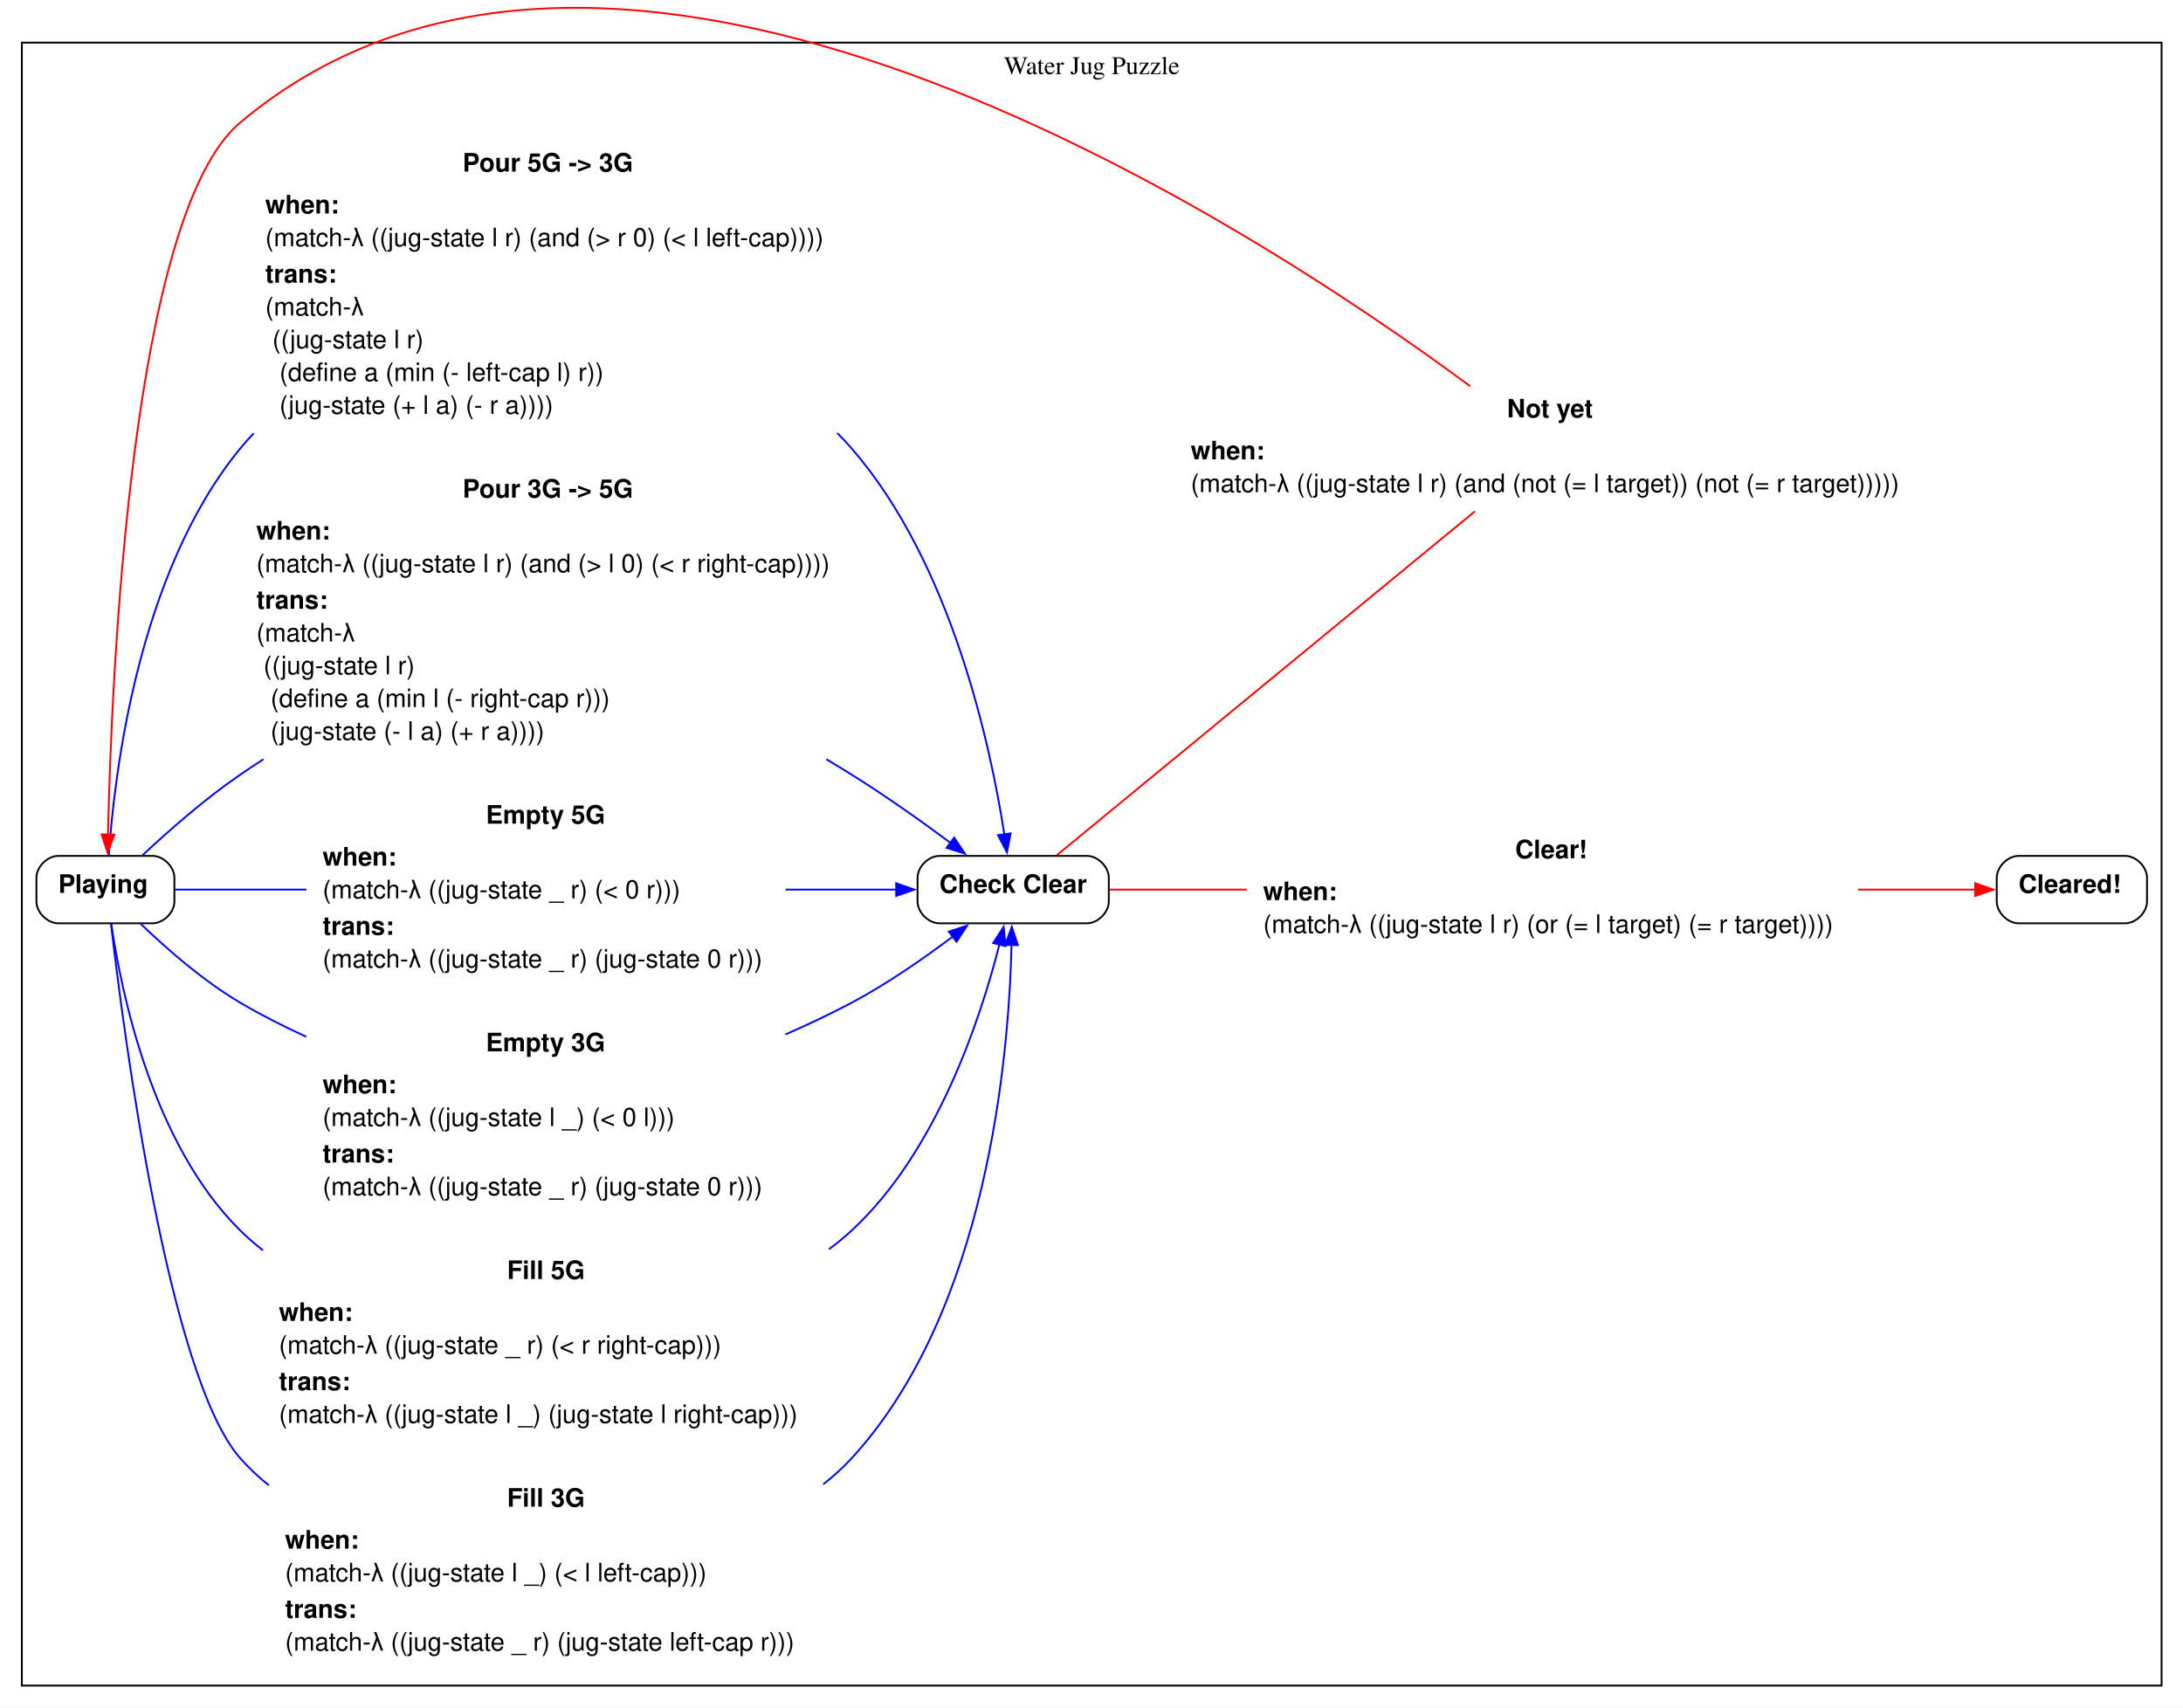
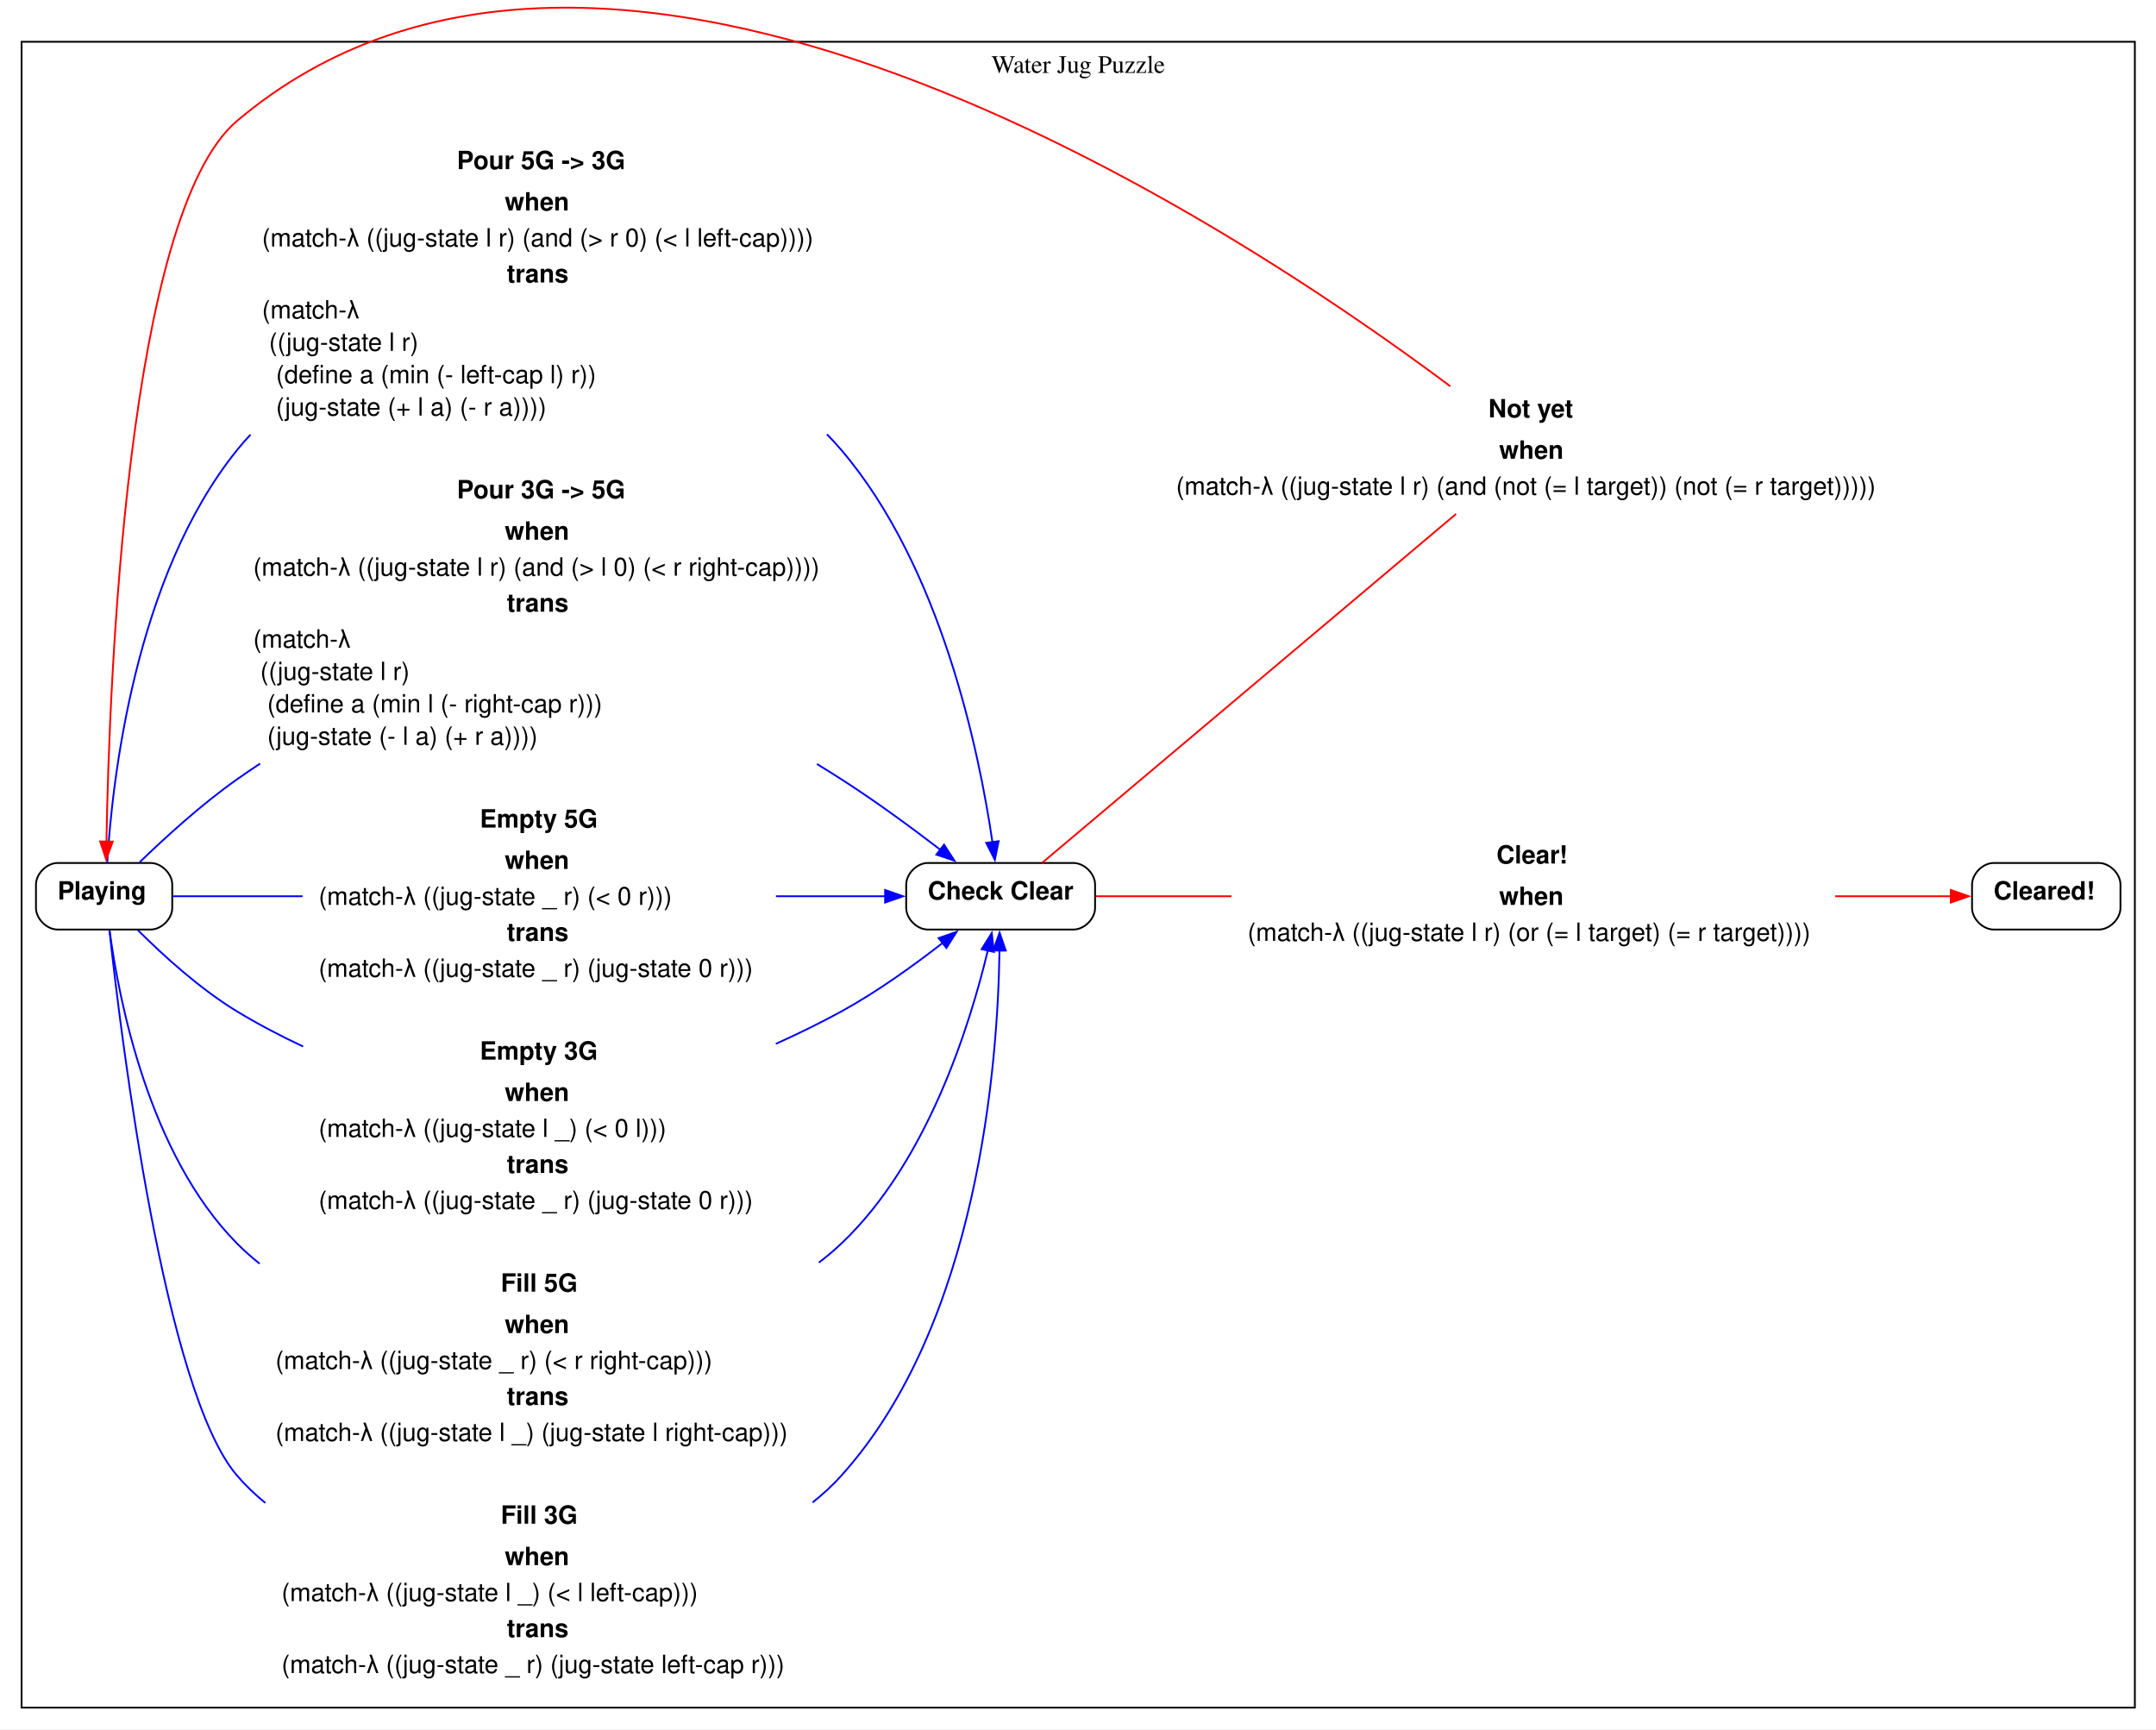
- <svg xmlns="http://www.w3.org/2000/svg" width="1598pt" height="1250pt" viewBox="0.00 0.00 1598.00 1250.00">
-   <g id="graph0" class="graph" transform="scale(1.33333 1.33333) rotate(0) translate(4 933.4)">
-     <polygon fill="white" stroke="none" points="-4,4 -4,-933.4 1194.75,-933.4 1194.75,4 -4,4" />
+ <svg xmlns="http://www.w3.org/2000/svg" width="1598pt" height="1282pt" viewBox="0.00 0.00 1598.00 1282.00">
+   <g id="graph0" class="graph" transform="scale(1.33333 1.33333) rotate(0) translate(4 957.22)">
+     <polygon fill="white" stroke="none" points="-4,4 -4,-957.22 1194.75,-957.22 1194.75,4 -4,4" />
    <g id="clust1" class="cluster">
-       <polygon fill="none" stroke="black" points="8,-8 8,-910 1182.75,-910 1182.75,-8 8,-8" />
-       <text xml:space="preserve" text-anchor="middle" x="595.38" y="-892.7" font-family="Times,serif" font-size="14.00">Water Jug Puzzle</text>
+       <polygon fill="none" stroke="black" points="8,-8 8,-934 1182.75,-934 1182.75,-8 8,-8" />
+       <text xml:space="preserve" text-anchor="middle" x="595.38" y="-916.7" font-family="Times,serif" font-size="14.00">Water Jug Puzzle</text>
    </g>
    <g id="node1" class="node">
-       <path fill="white" stroke="black" d="M79.75,-463.5C79.75,-463.5 28,-463.5 28,-463.5 22,-463.5 16,-457.5 16,-451.5 16,-451.5 16,-438.5 16,-438.5 16,-432.5 22,-426.5 28,-426.5 28,-426.5 79.75,-426.5 79.75,-426.5 85.75,-426.5 91.75,-432.5 91.75,-438.5 91.75,-438.5 91.75,-451.5 91.75,-451.5 91.75,-457.5 85.75,-463.5 79.75,-463.5" />
-       <text xml:space="preserve" text-anchor="start" x="28" y="-443.2" font-family="Helvetica,Arial,sans-serif" font-weight="bold" font-size="14.00">Playing</text>
+       <path fill="white" stroke="black" d="M79.75,-477.5C79.75,-477.5 28,-477.5 28,-477.5 22,-477.5 16,-471.5 16,-465.5 16,-465.5 16,-452.5 16,-452.5 16,-446.5 22,-440.5 28,-440.5 28,-440.5 79.75,-440.5 79.75,-440.5 85.75,-440.5 91.75,-446.5 91.75,-452.5 91.75,-452.5 91.75,-465.5 91.75,-465.5 91.75,-471.5 85.75,-477.5 79.75,-477.5" />
+       <text xml:space="preserve" text-anchor="start" x="28" y="-457.2" font-family="Helvetica,Arial,sans-serif" font-weight="bold" font-size="14.00">Playing</text>
    </g>
    <g id="node2" class="node">
-       <text xml:space="preserve" text-anchor="start" x="274.38" y="-106.2" font-family="Helvetica,Arial,sans-serif" font-weight="bold" font-size="14.00">Fill 3G</text>
-       <text xml:space="preserve" text-anchor="start" x="152.5" y="-83.2" font-family="Helvetica,Arial,sans-serif" font-weight="bold" font-size="14.00">when:</text>
-       <text xml:space="preserve" text-anchor="start" x="152.5" y="-65.2" font-family="Helvetica,Arial,sans-serif" font-size="14.00">(match-λ ((jug-state l _) (&lt; l left-cap)))</text>
-       <text xml:space="preserve" text-anchor="start" x="152.5" y="-45.2" font-family="Helvetica,Arial,sans-serif" font-weight="bold" font-size="14.00">trans:</text>
+       <text xml:space="preserve" text-anchor="start" x="274.38" y="-110.2" font-family="Helvetica,Arial,sans-serif" font-weight="bold" font-size="14.00">Fill 3G</text>
+       <text xml:space="preserve" text-anchor="start" x="276.62" y="-87.2" font-family="Helvetica,Arial,sans-serif" font-weight="bold" font-size="14.00">when</text>
+       <text xml:space="preserve" text-anchor="start" x="152.5" y="-67.2" font-family="Helvetica,Arial,sans-serif" font-size="14.00">(match-λ ((jug-state l _) (&lt; l left-cap)))</text>
+       <text xml:space="preserve" text-anchor="start" x="277.75" y="-47.2" font-family="Helvetica,Arial,sans-serif" font-weight="bold" font-size="14.00">trans</text>
      <text xml:space="preserve" text-anchor="start" x="152.5" y="-27.2" font-family="Helvetica,Arial,sans-serif" font-size="14.00">(match-λ ((jug-state _ r) (jug-state left-cap r)))</text>
    </g>
    <g id="edge1" class="edge">
-       <path fill="none" stroke="blue" d="M56.95,-426.18C63.95,-365.71 88.52,-177.76 127.75,-133 132.55,-127.52 137.88,-122.52 143.59,-117.95" />
+       <path fill="none" stroke="blue" d="M56.84,-440.03C63.58,-378.16 87.63,-183.57 127.75,-137 132.52,-131.46 137.82,-126.39 143.52,-121.75" />
    </g>
    <g id="node3" class="node">
-       <text xml:space="preserve" text-anchor="start" x="274.38" y="-231.2" font-family="Helvetica,Arial,sans-serif" font-weight="bold" font-size="14.00">Fill 5G</text>
-       <text xml:space="preserve" text-anchor="start" x="149.12" y="-208.2" font-family="Helvetica,Arial,sans-serif" font-weight="bold" font-size="14.00">when:</text>
-       <text xml:space="preserve" text-anchor="start" x="149.12" y="-190.2" font-family="Helvetica,Arial,sans-serif" font-size="14.00">(match-λ ((jug-state _ r) (&lt; r right-cap)))</text>
-       <text xml:space="preserve" text-anchor="start" x="149.12" y="-170.2" font-family="Helvetica,Arial,sans-serif" font-weight="bold" font-size="14.00">trans:</text>
-       <text xml:space="preserve" text-anchor="start" x="149.12" y="-152.2" font-family="Helvetica,Arial,sans-serif" font-size="14.00">(match-λ ((jug-state l _) (jug-state l right-cap)))</text>
+       <text xml:space="preserve" text-anchor="start" x="274.38" y="-239.2" font-family="Helvetica,Arial,sans-serif" font-weight="bold" font-size="14.00">Fill 5G</text>
+       <text xml:space="preserve" text-anchor="start" x="276.62" y="-216.2" font-family="Helvetica,Arial,sans-serif" font-weight="bold" font-size="14.00">when</text>
+       <text xml:space="preserve" text-anchor="start" x="149.12" y="-196.2" font-family="Helvetica,Arial,sans-serif" font-size="14.00">(match-λ ((jug-state _ r) (&lt; r right-cap)))</text>
+       <text xml:space="preserve" text-anchor="start" x="277.75" y="-176.2" font-family="Helvetica,Arial,sans-serif" font-weight="bold" font-size="14.00">trans</text>
+       <text xml:space="preserve" text-anchor="start" x="149.12" y="-156.2" font-family="Helvetica,Arial,sans-serif" font-size="14.00">(match-λ ((jug-state l _) (jug-state l right-cap)))</text>
    </g>
    <g id="edge3" class="edge">
-       <path fill="none" stroke="blue" d="M57.13,-426.06C62.53,-388.84 79.57,-305.66 127.75,-258 131.72,-254.08 135.95,-250.39 140.39,-246.94" />
+       <path fill="none" stroke="blue" d="M56.91,-440.09C61.97,-402.08 78.49,-315.76 127.75,-266 131.69,-262.02 135.9,-258.28 140.33,-254.76" />
    </g>
    <g id="node4" class="node">
-       <text xml:space="preserve" text-anchor="start" x="262.75" y="-356.2" font-family="Helvetica,Arial,sans-serif" font-weight="bold" font-size="14.00">Empty 3G</text>
-       <text xml:space="preserve" text-anchor="start" x="173.12" y="-333.2" font-family="Helvetica,Arial,sans-serif" font-weight="bold" font-size="14.00">when:</text>
-       <text xml:space="preserve" text-anchor="start" x="173.12" y="-315.2" font-family="Helvetica,Arial,sans-serif" font-size="14.00">(match-λ ((jug-state l _) (&lt; 0 l)))</text>
-       <text xml:space="preserve" text-anchor="start" x="173.12" y="-295.2" font-family="Helvetica,Arial,sans-serif" font-weight="bold" font-size="14.00">trans:</text>
-       <text xml:space="preserve" text-anchor="start" x="173.12" y="-277.2" font-family="Helvetica,Arial,sans-serif" font-size="14.00">(match-λ ((jug-state _ r) (jug-state 0 r)))</text>
+       <text xml:space="preserve" text-anchor="start" x="262.75" y="-368.2" font-family="Helvetica,Arial,sans-serif" font-weight="bold" font-size="14.00">Empty 3G</text>
+       <text xml:space="preserve" text-anchor="start" x="276.62" y="-345.2" font-family="Helvetica,Arial,sans-serif" font-weight="bold" font-size="14.00">when</text>
+       <text xml:space="preserve" text-anchor="start" x="173.12" y="-325.2" font-family="Helvetica,Arial,sans-serif" font-size="14.00">(match-λ ((jug-state l _) (&lt; 0 l)))</text>
+       <text xml:space="preserve" text-anchor="start" x="277.75" y="-305.2" font-family="Helvetica,Arial,sans-serif" font-weight="bold" font-size="14.00">trans</text>
+       <text xml:space="preserve" text-anchor="start" x="173.12" y="-285.2" font-family="Helvetica,Arial,sans-serif" font-size="14.00">(match-λ ((jug-state _ r) (jug-state 0 r)))</text>
    </g>
    <g id="edge5" class="edge">
-       <path fill="none" stroke="blue" d="M73.27,-426.19C87.23,-412.75 107.43,-394.98 127.75,-383 139.23,-376.23 151.56,-369.96 164.14,-364.21" />
+       <path fill="none" stroke="blue" d="M72.62,-440.2C86.56,-426.27 107.03,-407.59 127.75,-395 139.32,-387.97 151.77,-381.46 164.49,-375.48" />
    </g>
    <g id="node5" class="node">
-       <text xml:space="preserve" text-anchor="start" x="262.75" y="-481.2" font-family="Helvetica,Arial,sans-serif" font-weight="bold" font-size="14.00">Empty 5G</text>
-       <text xml:space="preserve" text-anchor="start" x="173.12" y="-458.2" font-family="Helvetica,Arial,sans-serif" font-weight="bold" font-size="14.00">when:</text>
-       <text xml:space="preserve" text-anchor="start" x="173.12" y="-440.2" font-family="Helvetica,Arial,sans-serif" font-size="14.00">(match-λ ((jug-state _ r) (&lt; 0 r)))</text>
-       <text xml:space="preserve" text-anchor="start" x="173.12" y="-420.2" font-family="Helvetica,Arial,sans-serif" font-weight="bold" font-size="14.00">trans:</text>
-       <text xml:space="preserve" text-anchor="start" x="173.12" y="-402.2" font-family="Helvetica,Arial,sans-serif" font-size="14.00">(match-λ ((jug-state _ r) (jug-state 0 r)))</text>
+       <text xml:space="preserve" text-anchor="start" x="262.75" y="-497.2" font-family="Helvetica,Arial,sans-serif" font-weight="bold" font-size="14.00">Empty 5G</text>
+       <text xml:space="preserve" text-anchor="start" x="276.62" y="-474.2" font-family="Helvetica,Arial,sans-serif" font-weight="bold" font-size="14.00">when</text>
+       <text xml:space="preserve" text-anchor="start" x="173.12" y="-454.2" font-family="Helvetica,Arial,sans-serif" font-size="14.00">(match-λ ((jug-state _ r) (&lt; 0 r)))</text>
+       <text xml:space="preserve" text-anchor="start" x="277.75" y="-434.2" font-family="Helvetica,Arial,sans-serif" font-weight="bold" font-size="14.00">trans</text>
+       <text xml:space="preserve" text-anchor="start" x="173.12" y="-414.2" font-family="Helvetica,Arial,sans-serif" font-size="14.00">(match-λ ((jug-state _ r) (jug-state 0 r)))</text>
    </g>
    <g id="edge7" class="edge">
-       <path fill="none" stroke="blue" d="M92.09,-445C111.96,-445 137.74,-445 164.21,-445" />
+       <path fill="none" stroke="blue" d="M92.09,-459C111.96,-459 137.74,-459 164.21,-459" />
    </g>
    <g id="node6" class="node">
-       <text xml:space="preserve" text-anchor="start" x="250" y="-660.2" font-family="Helvetica,Arial,sans-serif" font-weight="bold" font-size="14.00">Pour 3G -&gt; 5G</text>
-       <text xml:space="preserve" text-anchor="start" x="136.75" y="-637.2" font-family="Helvetica,Arial,sans-serif" font-weight="bold" font-size="14.00">when:</text>
-       <text xml:space="preserve" text-anchor="start" x="136.75" y="-619.2" font-family="Helvetica,Arial,sans-serif" font-size="14.00">(match-λ ((jug-state l r) (and (&gt; l 0) (&lt; r right-cap))))</text>
-       <text xml:space="preserve" text-anchor="start" x="136.75" y="-599.2" font-family="Helvetica,Arial,sans-serif" font-weight="bold" font-size="14.00">trans:</text>
-       <text xml:space="preserve" text-anchor="start" x="136.75" y="-581.2" font-family="Helvetica,Arial,sans-serif" font-size="14.00">(match-λ</text>
-       <text xml:space="preserve" text-anchor="start" x="136.75" y="-563.2" font-family="Helvetica,Arial,sans-serif" font-size="14.00"> ((jug-state l r)</text>
-       <text xml:space="preserve" text-anchor="start" x="136.75" y="-545.2" font-family="Helvetica,Arial,sans-serif" font-size="14.00">  (define a (min l (- right-cap r)))</text>
-       <text xml:space="preserve" text-anchor="start" x="136.75" y="-527.2" font-family="Helvetica,Arial,sans-serif" font-size="14.00">  (jug-state (- l a) (+ r a))))</text>
+       <text xml:space="preserve" text-anchor="start" x="250" y="-680.2" font-family="Helvetica,Arial,sans-serif" font-weight="bold" font-size="14.00">Pour 3G -&gt; 5G</text>
+       <text xml:space="preserve" text-anchor="start" x="276.62" y="-657.2" font-family="Helvetica,Arial,sans-serif" font-weight="bold" font-size="14.00">when</text>
+       <text xml:space="preserve" text-anchor="start" x="136.75" y="-637.2" font-family="Helvetica,Arial,sans-serif" font-size="14.00">(match-λ ((jug-state l r) (and (&gt; l 0) (&lt; r right-cap))))</text>
+       <text xml:space="preserve" text-anchor="start" x="277.75" y="-617.2" font-family="Helvetica,Arial,sans-serif" font-weight="bold" font-size="14.00">trans</text>
+       <text xml:space="preserve" text-anchor="start" x="136.75" y="-597.2" font-family="Helvetica,Arial,sans-serif" font-size="14.00">(match-λ</text>
+       <text xml:space="preserve" text-anchor="start" x="136.75" y="-579.2" font-family="Helvetica,Arial,sans-serif" font-size="14.00"> ((jug-state l r)</text>
+       <text xml:space="preserve" text-anchor="start" x="136.75" y="-561.2" font-family="Helvetica,Arial,sans-serif" font-size="14.00">  (define a (min l (- right-cap r)))</text>
+       <text xml:space="preserve" text-anchor="start" x="136.75" y="-543.2" font-family="Helvetica,Arial,sans-serif" font-size="14.00">  (jug-state (- l a) (+ r a))))</text>
    </g>
    <g id="edge9" class="edge">
-       <path fill="none" stroke="blue" d="M74.31,-463.93C88.46,-477.16 108.44,-494.76 127.75,-508 131.95,-510.88 136.25,-513.74 140.63,-516.57" />
+       <path fill="none" stroke="blue" d="M73.65,-477.94C87.8,-491.65 108.07,-510.14 127.75,-524 131.93,-526.95 136.22,-529.87 140.59,-532.76" />
    </g>
    <g id="node7" class="node">
-       <text xml:space="preserve" text-anchor="start" x="250" y="-839.2" font-family="Helvetica,Arial,sans-serif" font-weight="bold" font-size="14.00">Pour 5G -&gt; 3G</text>
-       <text xml:space="preserve" text-anchor="start" x="141.62" y="-816.2" font-family="Helvetica,Arial,sans-serif" font-weight="bold" font-size="14.00">when:</text>
-       <text xml:space="preserve" text-anchor="start" x="141.62" y="-798.2" font-family="Helvetica,Arial,sans-serif" font-size="14.00">(match-λ ((jug-state l r) (and (&gt; r 0) (&lt; l left-cap))))</text>
-       <text xml:space="preserve" text-anchor="start" x="141.62" y="-778.2" font-family="Helvetica,Arial,sans-serif" font-weight="bold" font-size="14.00">trans:</text>
-       <text xml:space="preserve" text-anchor="start" x="141.62" y="-760.2" font-family="Helvetica,Arial,sans-serif" font-size="14.00">(match-λ</text>
-       <text xml:space="preserve" text-anchor="start" x="141.62" y="-742.2" font-family="Helvetica,Arial,sans-serif" font-size="14.00"> ((jug-state l r)</text>
-       <text xml:space="preserve" text-anchor="start" x="141.62" y="-724.2" font-family="Helvetica,Arial,sans-serif" font-size="14.00">  (define a (min (- left-cap l) r))</text>
-       <text xml:space="preserve" text-anchor="start" x="141.62" y="-706.2" font-family="Helvetica,Arial,sans-serif" font-size="14.00">  (jug-state (+ l a) (- r a))))</text>
+       <text xml:space="preserve" text-anchor="start" x="250" y="-863.2" font-family="Helvetica,Arial,sans-serif" font-weight="bold" font-size="14.00">Pour 5G -&gt; 3G</text>
+       <text xml:space="preserve" text-anchor="start" x="276.62" y="-840.2" font-family="Helvetica,Arial,sans-serif" font-weight="bold" font-size="14.00">when</text>
+       <text xml:space="preserve" text-anchor="start" x="141.62" y="-820.2" font-family="Helvetica,Arial,sans-serif" font-size="14.00">(match-λ ((jug-state l r) (and (&gt; r 0) (&lt; l left-cap))))</text>
+       <text xml:space="preserve" text-anchor="start" x="277.75" y="-800.2" font-family="Helvetica,Arial,sans-serif" font-weight="bold" font-size="14.00">trans</text>
+       <text xml:space="preserve" text-anchor="start" x="141.62" y="-780.2" font-family="Helvetica,Arial,sans-serif" font-size="14.00">(match-λ</text>
+       <text xml:space="preserve" text-anchor="start" x="141.62" y="-762.2" font-family="Helvetica,Arial,sans-serif" font-size="14.00"> ((jug-state l r)</text>
+       <text xml:space="preserve" text-anchor="start" x="141.62" y="-744.2" font-family="Helvetica,Arial,sans-serif" font-size="14.00">  (define a (min (- left-cap l) r))</text>
+       <text xml:space="preserve" text-anchor="start" x="141.62" y="-726.2" font-family="Helvetica,Arial,sans-serif" font-size="14.00">  (jug-state (+ l a) (- r a))))</text>
    </g>
    <g id="edge11" class="edge">
-       <path fill="none" stroke="blue" d="M55.75,-463.94C58.73,-507.96 71.69,-618.63 127.75,-687 130.15,-689.92 132.66,-692.76 135.29,-695.52" />
+       <path fill="none" stroke="blue" d="M55.62,-477.7C58.3,-522.26 70.69,-636.27 127.75,-707 130.13,-709.96 132.64,-712.83 135.25,-715.62" />
    </g>
    <g id="node8" class="node">
-       <path fill="white" stroke="black" d="M592.75,-463.5C592.75,-463.5 511.75,-463.5 511.75,-463.5 505.75,-463.5 499.75,-457.5 499.75,-451.5 499.75,-451.5 499.75,-438.5 499.75,-438.5 499.75,-432.5 505.75,-426.5 511.75,-426.5 511.75,-426.5 592.75,-426.5 592.75,-426.5 598.75,-426.5 604.75,-432.5 604.75,-438.5 604.75,-438.5 604.75,-451.5 604.75,-451.5 604.75,-457.5 598.75,-463.5 592.75,-463.5" />
-       <text xml:space="preserve" text-anchor="start" x="511.75" y="-443.2" font-family="Helvetica,Arial,sans-serif" font-weight="bold" font-size="14.00">Check Clear</text>
+       <path fill="white" stroke="black" d="M592.75,-477.5C592.75,-477.5 511.75,-477.5 511.75,-477.5 505.75,-477.5 499.75,-471.5 499.75,-465.5 499.75,-465.5 499.75,-452.5 499.75,-452.5 499.75,-446.5 505.75,-440.5 511.75,-440.5 511.75,-440.5 592.75,-440.5 592.75,-440.5 598.75,-440.5 604.75,-446.5 604.75,-452.5 604.75,-452.5 604.75,-465.5 604.75,-465.5 604.75,-471.5 598.75,-477.5 592.75,-477.5" />
+       <text xml:space="preserve" text-anchor="start" x="511.75" y="-457.2" font-family="Helvetica,Arial,sans-serif" font-weight="bold" font-size="14.00">Check Clear</text>
    </g>
    <g id="edge2" class="edge">
-       <path fill="none" stroke="blue" d="M447.98,-118.51C453.64,-122.93 458.94,-127.75 463.75,-133 538.06,-214.1 549.9,-353.33 551.35,-414.57" />
-       <polygon fill="blue" stroke="blue" points="547.85,-414.62 551.49,-424.56 554.85,-414.51 547.85,-414.62" />
+       <path fill="none" stroke="blue" d="M447.69,-122.01C453.46,-126.58 458.86,-131.56 463.75,-137 540.02,-221.8 550.73,-366.61 551.61,-428.98" />
+       <polygon fill="blue" stroke="blue" points="548.11,-428.81 551.66,-438.79 555.11,-428.78 548.11,-428.81" />
    </g>
    <g id="edge4" class="edge">
-       <path fill="none" stroke="blue" d="M451.15,-247.56C455.56,-250.84 459.77,-254.32 463.75,-258 510.31,-301.11 534.32,-374.02 544.7,-414.9" />
-       <polygon fill="blue" stroke="blue" points="541.28,-415.64 547.03,-424.54 548.08,-414 541.28,-415.64" />
+       <path fill="none" stroke="blue" d="M451.22,-255.38C455.6,-258.72 459.8,-262.26 463.75,-266 511.38,-311.11 535.11,-387.02 545.13,-428.93" />
+       <polygon fill="blue" stroke="blue" points="541.69,-429.59 547.31,-438.57 548.51,-428.04 541.69,-429.59" />
    </g>
    <g id="edge6" class="edge">
-       <path fill="none" stroke="blue" d="M427.21,-365.47C439.75,-370.95 452.12,-376.82 463.75,-383 483.13,-393.3 503.21,-407.26 519.24,-419.32" />
-       <polygon fill="blue" stroke="blue" points="516.91,-421.94 526.97,-425.25 521.16,-416.39 516.91,-421.94" />
+       <path fill="none" stroke="blue" d="M427.28,-376.96C439.81,-382.61 452.15,-388.65 463.75,-395 483.48,-405.81 503.86,-420.48 519.99,-433.05" />
+       <polygon fill="blue" stroke="blue" points="517.76,-435.75 527.77,-439.22 522.11,-430.26 517.76,-435.75" />
    </g>
    <g id="edge8" class="edge">
-       <path fill="none" stroke="blue" d="M427.35,-445C448.48,-445 469.48,-445 488.03,-445" />
-       <polygon fill="blue" stroke="blue" points="488.02,-448.5 498.02,-445 488.02,-441.5 488.02,-448.5" />
+       <path fill="none" stroke="blue" d="M427.35,-459C448.48,-459 469.48,-459 488.03,-459" />
+       <polygon fill="blue" stroke="blue" points="488.02,-462.5 498.02,-459 488.02,-455.5 488.02,-462.5" />
    </g>
    <g id="edge10" class="edge">
-       <path fill="none" stroke="blue" d="M449.67,-516.58C454.45,-513.73 459.15,-510.86 463.75,-508 482.21,-496.5 501.94,-482.47 517.99,-470.56" />
-       <polygon fill="blue" stroke="blue" points="519.85,-473.54 525.76,-464.74 515.65,-467.93 519.85,-473.54" />
+       <path fill="none" stroke="blue" d="M450.14,-532.53C454.75,-529.69 459.3,-526.85 463.75,-524 482.54,-511.98 502.58,-497.25 518.73,-484.86" />
+       <polygon fill="blue" stroke="blue" points="520.79,-487.68 526.55,-478.79 516.51,-482.15 520.79,-487.68" />
    </g>
    <g id="edge12" class="edge">
-       <path fill="none" stroke="blue" d="M455.65,-695.69C458.46,-692.87 461.17,-689.98 463.75,-687 518.21,-624.15 539.74,-524.75 547.43,-475.18" />
-       <polygon fill="blue" stroke="blue" points="550.86,-475.88 548.84,-465.48 543.93,-474.87 550.86,-475.88" />
+       <path fill="none" stroke="blue" d="M455.68,-715.8C458.49,-712.95 461.18,-710.02 463.75,-707 519.13,-641.98 540.3,-539.55 547.68,-489.11" />
+       <polygon fill="blue" stroke="blue" points="551.14,-489.63 549.03,-479.24 544.21,-488.68 551.14,-489.63" />
    </g>
    <g id="node9" class="node">
-       <text xml:space="preserve" text-anchor="start" x="823.38" y="-704.2" font-family="Helvetica,Arial,sans-serif" font-weight="bold" font-size="14.00">Not yet</text>
-       <text xml:space="preserve" text-anchor="start" x="649.75" y="-681.2" font-family="Helvetica,Arial,sans-serif" font-weight="bold" font-size="14.00">when:</text>
-       <text xml:space="preserve" text-anchor="start" x="649.75" y="-663.2" font-family="Helvetica,Arial,sans-serif" font-size="14.00">(match-λ ((jug-state l r) (and (not (= l target)) (not (= r target)))))</text>
+       <text xml:space="preserve" text-anchor="start" x="823.38" y="-725.2" font-family="Helvetica,Arial,sans-serif" font-weight="bold" font-size="14.00">Not yet</text>
+       <text xml:space="preserve" text-anchor="start" x="829.38" y="-702.2" font-family="Helvetica,Arial,sans-serif" font-weight="bold" font-size="14.00">when</text>
+       <text xml:space="preserve" text-anchor="start" x="649.75" y="-682.2" font-family="Helvetica,Arial,sans-serif" font-size="14.00">(match-λ ((jug-state l r) (and (not (= l target)) (not (= r target)))))</text>
    </g>
    <g id="edge13" class="edge">
-       <path fill="none" stroke="red" d="M576.34,-463.99C625.86,-504.71 742.86,-600.94 805.77,-652.68" />
+       <path fill="none" stroke="red" d="M575.37,-477.64C624.22,-518.81 742,-618.09 805.41,-671.52" />
    </g>
    <g id="node10" class="node">
-       <text xml:space="preserve" text-anchor="start" x="827.88" y="-462.2" font-family="Helvetica,Arial,sans-serif" font-weight="bold" font-size="14.00">Clear!</text>
-       <text xml:space="preserve" text-anchor="start" x="689.5" y="-439.2" font-family="Helvetica,Arial,sans-serif" font-weight="bold" font-size="14.00">when:</text>
-       <text xml:space="preserve" text-anchor="start" x="689.5" y="-421.2" font-family="Helvetica,Arial,sans-serif" font-size="14.00">(match-λ ((jug-state l r) (or (= l target) (= r target))))</text>
+       <text xml:space="preserve" text-anchor="start" x="827.88" y="-477.2" font-family="Helvetica,Arial,sans-serif" font-weight="bold" font-size="14.00">Clear!</text>
+       <text xml:space="preserve" text-anchor="start" x="829.38" y="-454.2" font-family="Helvetica,Arial,sans-serif" font-weight="bold" font-size="14.00">when</text>
+       <text xml:space="preserve" text-anchor="start" x="689.5" y="-434.2" font-family="Helvetica,Arial,sans-serif" font-size="14.00">(match-λ ((jug-state l r) (or (= l target) (= r target))))</text>
    </g>
    <g id="edge15" class="edge">
-       <path fill="none" stroke="red" d="M605.18,-445C626.79,-445 653.21,-445 680.56,-445" />
+       <path fill="none" stroke="red" d="M605.18,-459C626.79,-459 653.21,-459 680.56,-459" />
    </g>
    <g id="edge14" class="edge">
-       <path fill="none" stroke="red" d="M803.13,-721.38C680.57,-811.97 332.89,-1038.68 127.75,-866 67.99,-815.69 57.23,-563.2 55.3,-475.26" />
-       <polygon fill="red" stroke="red" points="58.8,-475.19 55.11,-465.26 51.8,-475.33 58.8,-475.19" />
+       <path fill="none" stroke="red" d="M802.24,-742.48C678.87,-834.66 332.33,-1062.9 127.75,-890 66.58,-838.3 56.74,-578.86 55.17,-489.39" />
+       <polygon fill="red" stroke="red" points="58.67,-489.39 55.02,-479.44 51.67,-489.5 58.67,-489.39" />
    </g>
    <g id="node11" class="node">
-       <path fill="white" stroke="black" d="M1162.75,-463.5C1162.75,-463.5 1104.25,-463.5 1104.25,-463.5 1098.25,-463.5 1092.25,-457.5 1092.25,-451.5 1092.25,-451.5 1092.25,-438.5 1092.25,-438.5 1092.25,-432.5 1098.25,-426.5 1104.25,-426.5 1104.25,-426.5 1162.75,-426.5 1162.75,-426.5 1168.75,-426.5 1174.75,-432.5 1174.75,-438.5 1174.75,-438.5 1174.75,-451.5 1174.75,-451.5 1174.75,-457.5 1168.75,-463.5 1162.75,-463.5" />
-       <text xml:space="preserve" text-anchor="start" x="1104.25" y="-443.2" font-family="Helvetica,Arial,sans-serif" font-weight="bold" font-size="14.00">Cleared!</text>
+       <path fill="white" stroke="black" d="M1162.75,-477.5C1162.75,-477.5 1104.25,-477.5 1104.25,-477.5 1098.25,-477.5 1092.25,-471.5 1092.25,-465.5 1092.25,-465.5 1092.25,-452.5 1092.25,-452.5 1092.25,-446.5 1098.25,-440.5 1104.25,-440.5 1104.25,-440.5 1162.75,-440.5 1162.75,-440.5 1168.75,-440.5 1174.75,-446.5 1174.75,-452.5 1174.75,-452.5 1174.75,-465.5 1174.75,-465.5 1174.75,-471.5 1168.75,-477.5 1162.75,-477.5" />
+       <text xml:space="preserve" text-anchor="start" x="1104.25" y="-457.2" font-family="Helvetica,Arial,sans-serif" font-weight="bold" font-size="14.00">Cleared!</text>
    </g>
    <g id="edge16" class="edge">
-       <path fill="none" stroke="red" d="M1016.17,-445C1039.41,-445 1061.71,-445 1080.47,-445" />
-       <polygon fill="red" stroke="red" points="1080.44,-448.5 1090.44,-445 1080.44,-441.5 1080.44,-448.5" />
+       <path fill="none" stroke="red" d="M1016.17,-459C1039.41,-459 1061.71,-459 1080.47,-459" />
+       <polygon fill="red" stroke="red" points="1080.44,-462.5 1090.44,-459 1080.44,-455.5 1080.44,-462.5" />
    </g>
  </g>
</svg>
